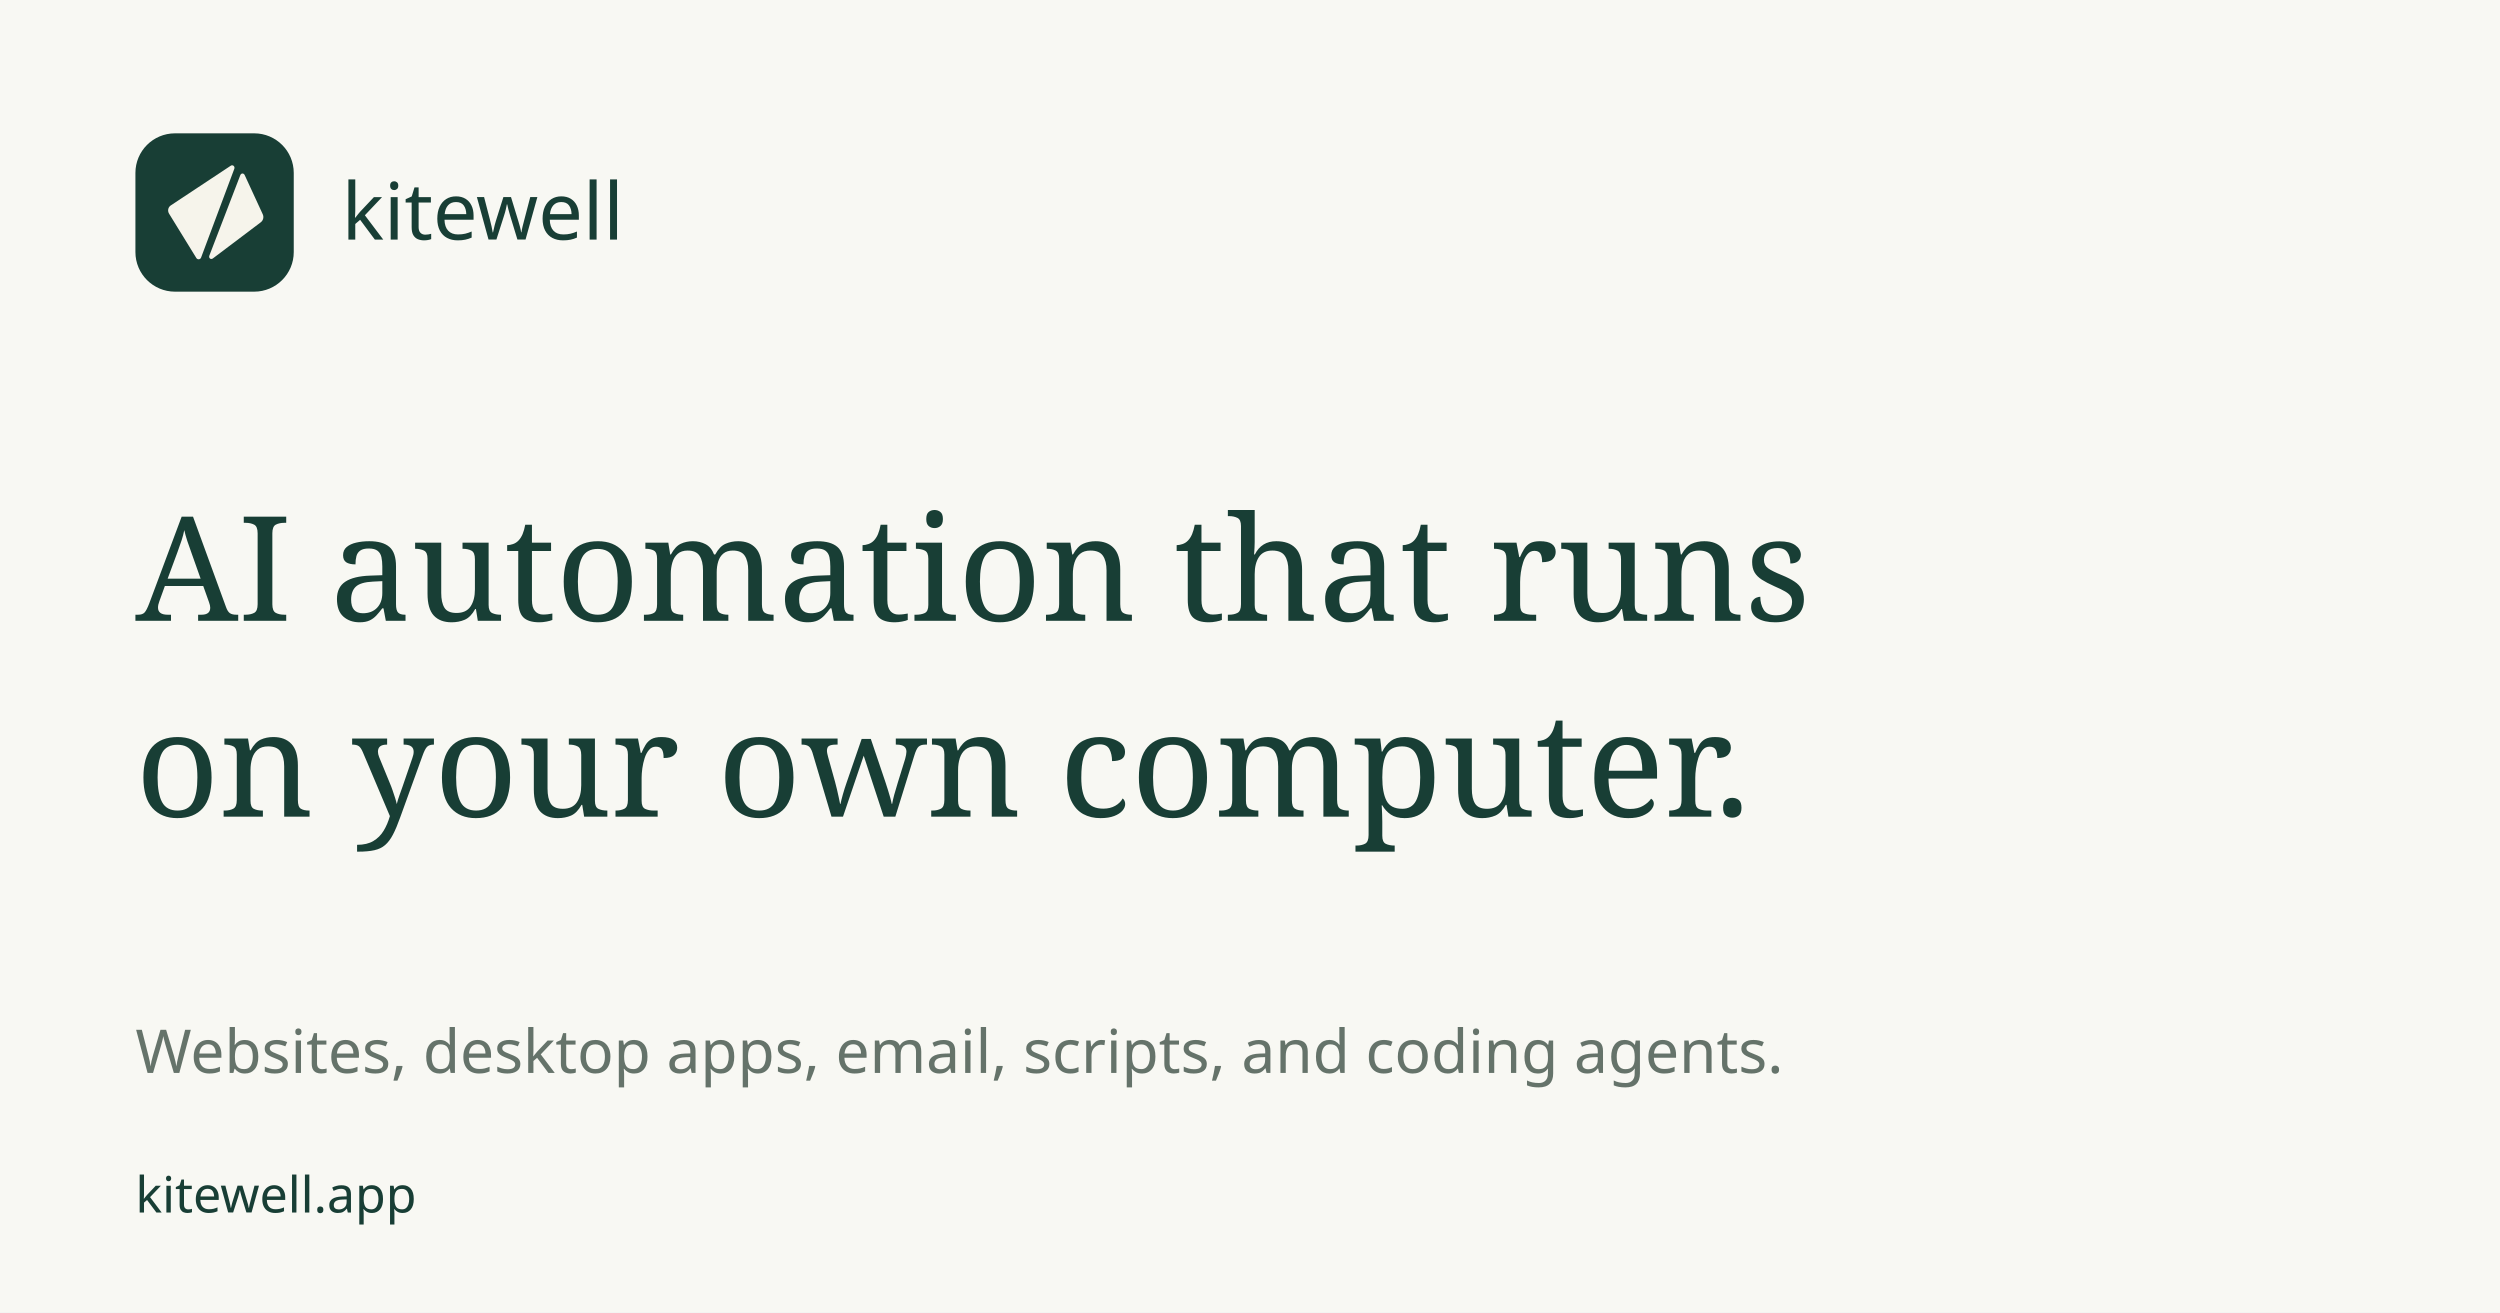
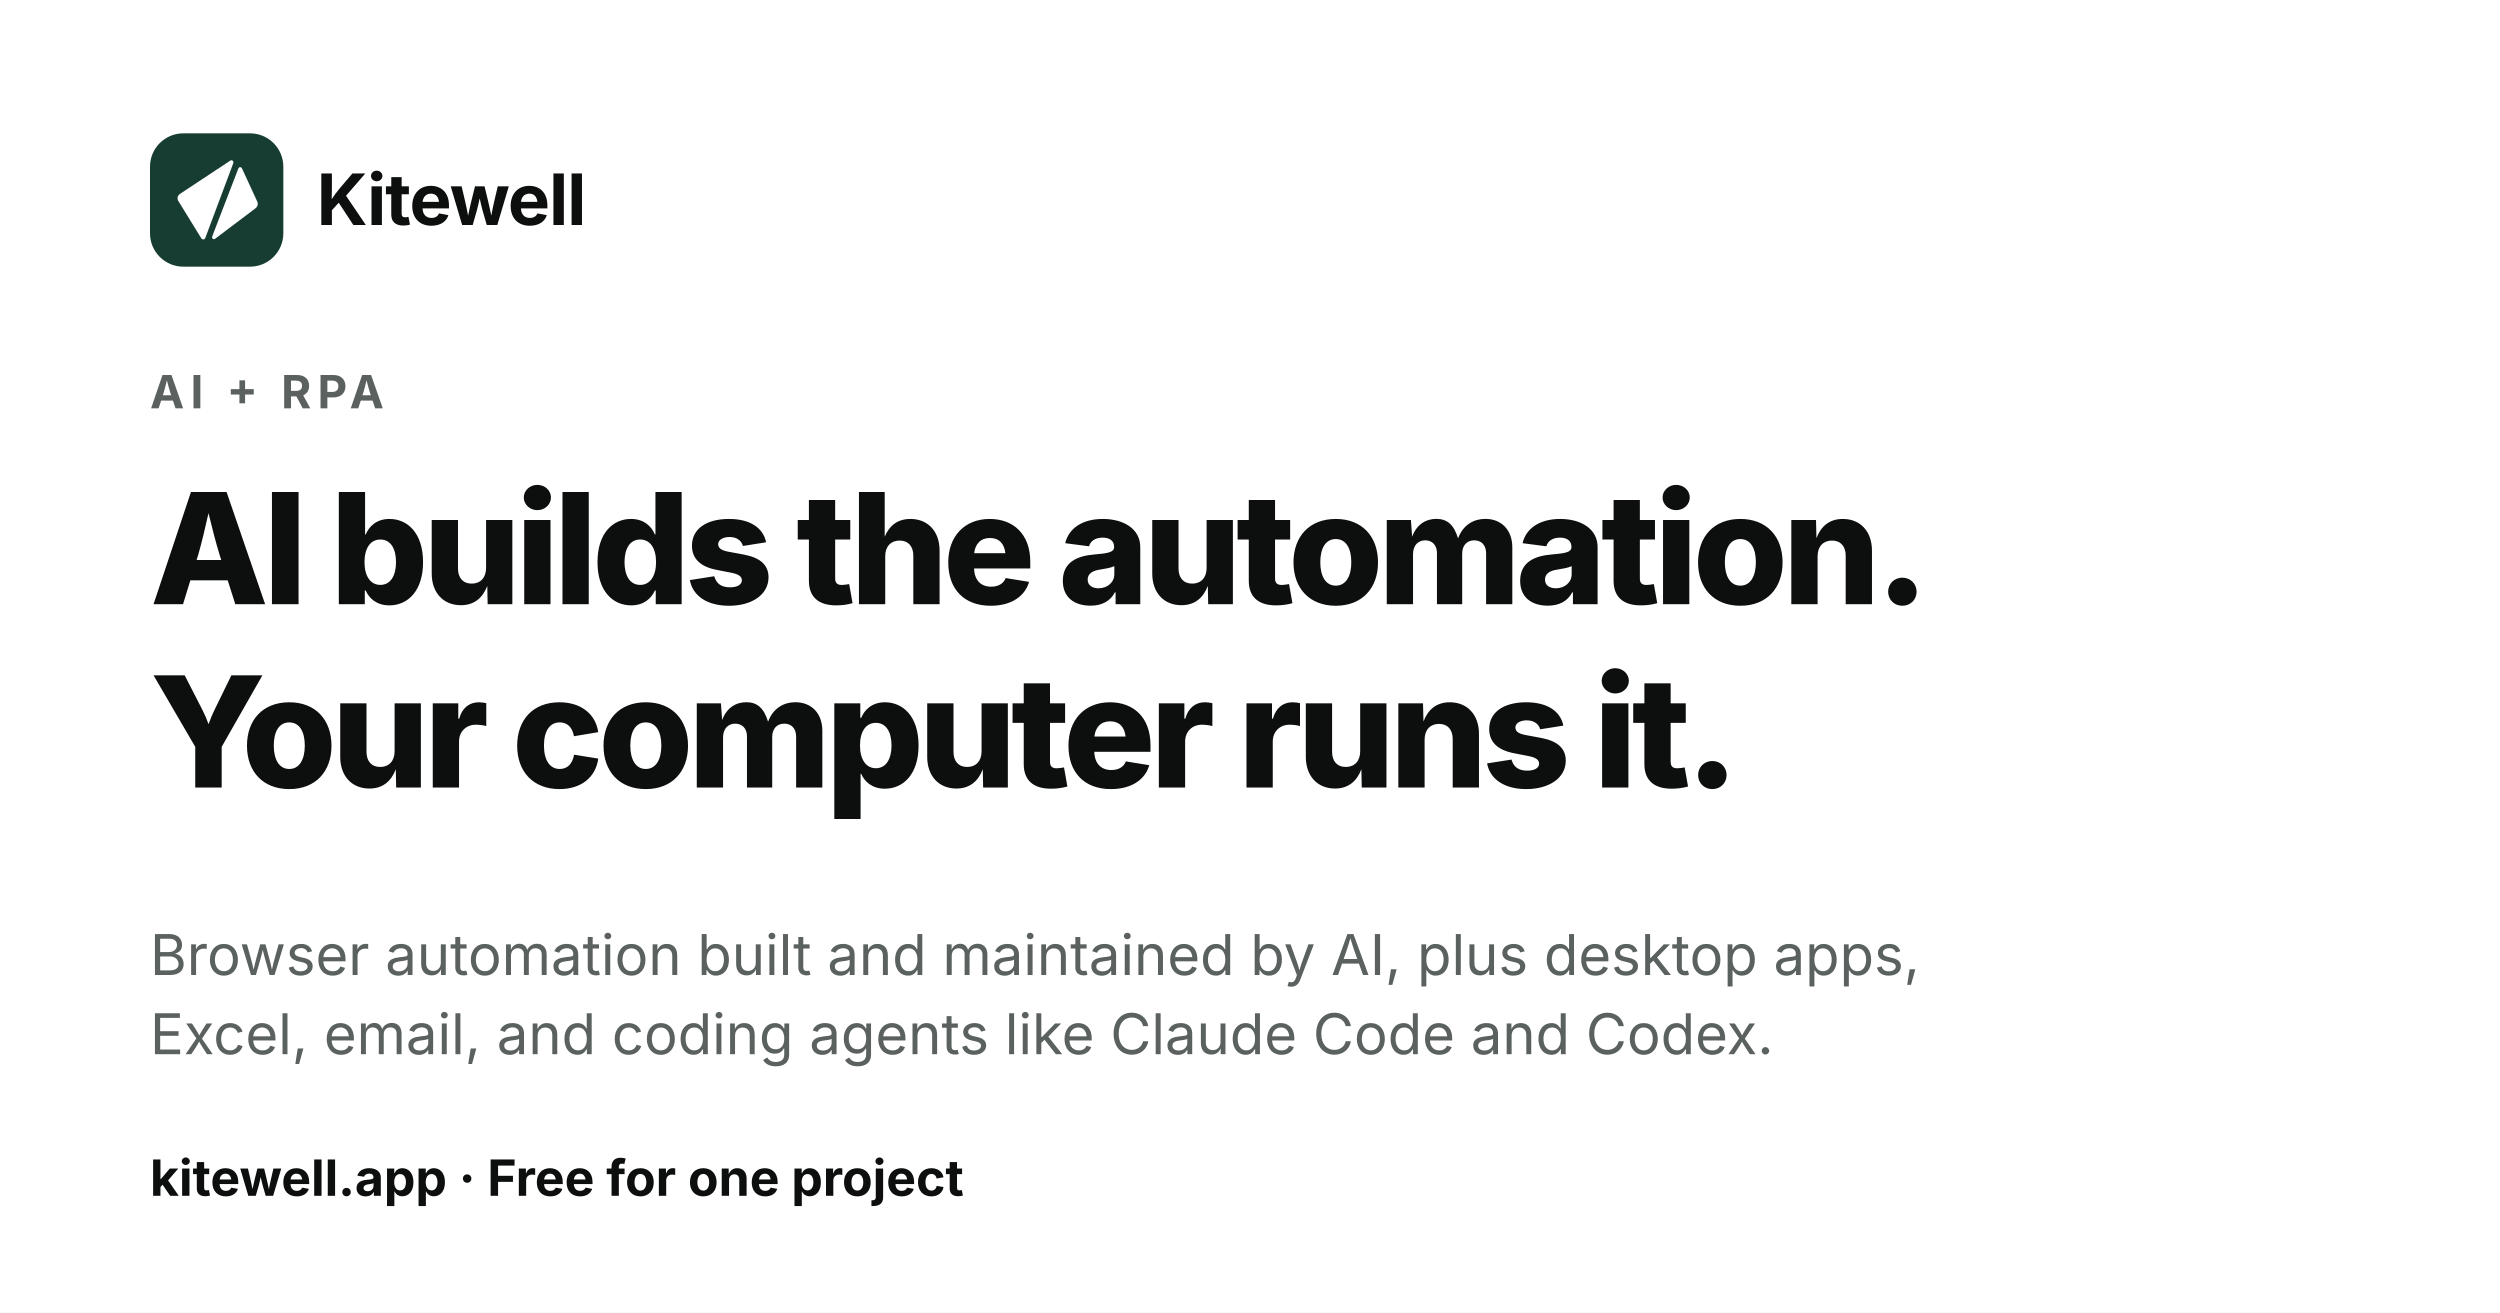
<svg xmlns="http://www.w3.org/2000/svg" width="1200" height="630" viewBox="0 0 1200 630">
-   <rect width="1200" height="630" fill="#f8f8f3" />
-   <svg x="65" y="64" width="76" height="76" viewBox="0 0 64 64">
-     <rect width="64" height="64" rx="16" fill="#183e35" />
-     <g transform="translate(10 10) scale(.6875)" fill="#f6f4eb">
+   <rect width="1200" height="630" fill="#ffffff" />
+   <svg x="72" y="64" width="64" height="64" viewBox="0 0 64 64">
+     <rect width="64" height="64" rx="16" fill="#173d33" />
+     <g transform="translate(10 10) scale(.6875)" fill="#ffffff">
      <path d="M41.5 4.5C42.7 3.7 44.1 4.9 43.6 6.3L24.1 58.4C23.7 59.7 22 59.9 21.3 58.8L5.3 32.8C4.2 31.1 4.6 28.9 6.3 27.8Z" />
      <path d="M47.1 10.1C47.6 8.8 49.1 8.7 49.7 10L60.3 33C61.1 34.7 60.6 36.7 59.1 37.8L31 59C29.8 59.9 28.4 58.8 28.9 57.4Z" />
    </g>
  </svg>
-   <text x="164" y="115" fill="#183e35" font-family="sans-serif" font-size="38">kitewell</text>
-   <text x="65" y="298" fill="#183e35" font-family="Georgia,serif" font-size="70">AI automation that runs</text>
-   <text x="65" y="392" fill="#183e35" font-family="Georgia,serif" font-size="70">on your own computer.</text>
-   <text x="65" y="515" fill="#65736a" font-family="sans-serif" font-size="29">Websites, desktop apps, email, scripts, and coding agents.</text>
-   <text x="65" y="582" fill="#183e35" font-family="sans-serif" font-size="24">kitewell.app</text>
+   <text x="152" y="108" fill="#0c0f0e" font-family="-apple-system, BlinkMacSystemFont, &quot;Helvetica Neue&quot;, &quot;Hiragino Sans&quot;, sans-serif" font-size="34" font-weight="700" letter-spacing="-0.5">Kitewell</text>
+   <text x="72" y="196" fill="#5a615e" font-family="-apple-system, BlinkMacSystemFont, &quot;Helvetica Neue&quot;, &quot;Hiragino Sans&quot;, sans-serif" font-size="22" font-weight="650" letter-spacing="3">AI + RPA</text>
+   <text x="72" y="290" fill="#0c0f0e" font-family="-apple-system, BlinkMacSystemFont, &quot;Helvetica Neue&quot;, &quot;Hiragino Sans&quot;, sans-serif" font-size="74" font-weight="800" letter-spacing="-2.6">AI builds the automation.</text>
+   <text x="72" y="378" fill="#0c0f0e" font-family="-apple-system, BlinkMacSystemFont, &quot;Helvetica Neue&quot;, &quot;Hiragino Sans&quot;, sans-serif" font-size="74" font-weight="800" letter-spacing="-2.6">Your computer runs it.</text>
+   <text x="72" y="468" fill="#5a615e" font-family="-apple-system, BlinkMacSystemFont, &quot;Helvetica Neue&quot;, &quot;Hiragino Sans&quot;, sans-serif" font-size="27">Browser automation built and maintained by AI, plus desktop apps,</text>
+   <text x="72" y="506" fill="#5a615e" font-family="-apple-system, BlinkMacSystemFont, &quot;Helvetica Neue&quot;, &quot;Hiragino Sans&quot;, sans-serif" font-size="27">Excel, email, and coding agents like Claude Code and Codex.</text>
+   <text x="72" y="574" fill="#0c0f0e" font-family="-apple-system, BlinkMacSystemFont, &quot;Helvetica Neue&quot;, &quot;Hiragino Sans&quot;, sans-serif" font-size="24" font-weight="650">kitewell.app · Free for one project</text>
</svg>
